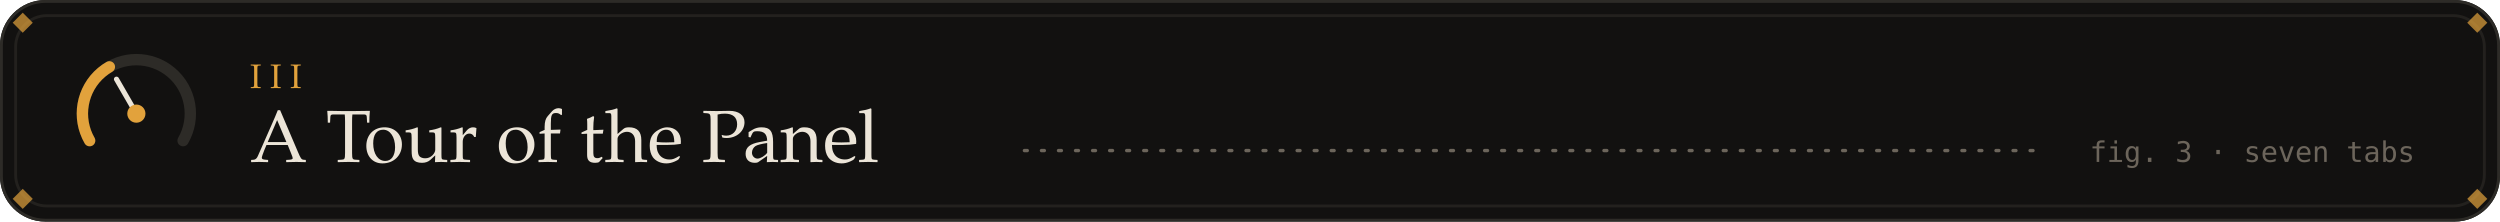
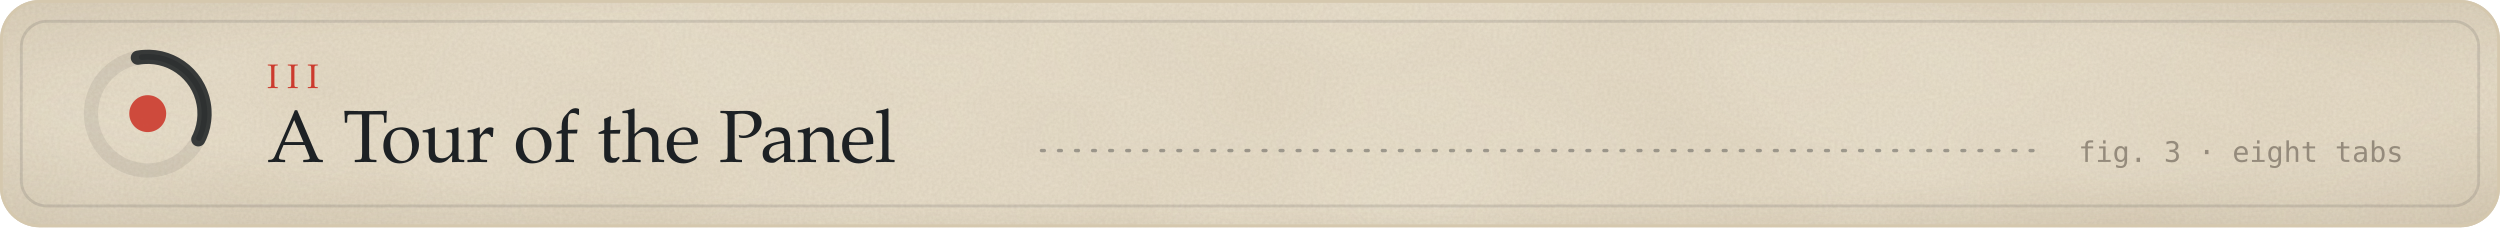
- <svg xmlns="http://www.w3.org/2000/svg" viewBox="0 0 880 78" width="880" height="78" role="img" aria-label="III. A Tour of the Panel">
+ <svg xmlns="http://www.w3.org/2000/svg" viewBox="0 0 880 80" width="880" height="80" role="img" aria-label="III. A Tour of the Panel">
  <defs>
+     <filter id="s2-fibre" x="0" y="0" width="100%" height="100%">
+       <feTurbulence type="fractalNoise" baseFrequency="0.011 0.018" numOctaves="3" seed="11" />
+       <feColorMatrix values="0 0 0 0 0.55  0 0 0 0 0.45  0 0 0 0 0.3  0 0 0 0.22 0" />
+     </filter>
+     <filter id="s2-grain" x="0" y="0" width="100%" height="100%">
+       <feTurbulence type="fractalNoise" baseFrequency="0.9" numOctaves="2" seed="4" stitchTiles="stitch" />
+       <feColorMatrix values="0 0 0 0 0.3  0 0 0 0 0.25  0 0 0 0 0.18  0 0 0 0.16 0" />
+     </filter>
+     <radialGradient id="s2-vignette" cx="0.5" cy="0.45" r="0.75">
+       <stop offset="0.6" stop-color="#7a6648" stop-opacity="0" />
+       <stop offset="1" stop-color="#7a6648" stop-opacity="0.16" />
+     </radialGradient>
    <clipPath id="s2-clip">
-       <rect width="880" height="78" rx="16" />
+       <rect width="880" height="80" rx="14" />
    </clipPath>
-     <radialGradient id="s2-ember">
-       <stop offset="0" stop-color="#e2a23c" stop-opacity="0.5" />
-       <stop offset="1" stop-color="#e2a23c" stop-opacity="0" />
-     </radialGradient>
  </defs>
  <g clip-path="url(#s2-clip)">
-     <rect width="880" height="78" fill="#121110" />
+     <rect width="880" height="80" fill="#ebe2cf" />
+     <rect width="880" height="80" filter="url(#s2-fibre)" />
+     <rect width="880" height="80" filter="url(#s2-grain)" />
+     <rect width="880" height="80" fill="url(#s2-vignette)" />
+     <circle cx="52" cy="40" r="20" fill="none" stroke="#1d2124" stroke-opacity="0.08" stroke-width="5" />
+     <circle cx="52" cy="40" r="20" fill="none" stroke="#1d2124" stroke-width="5" stroke-opacity="0.85" stroke-linecap="round" stroke-dasharray="44.3 125.66" transform="rotate(-100 52 40)">
+       <animate attributeName="stroke-dasharray" from="0 125.66" to="44.3 125.66" dur="1.6s" calcMode="spline" keyTimes="0;1" keySplines="0.22 1 0.36 1" fill="freeze" />
+     </circle>
+     <circle cx="52" cy="40" r="20" fill="none" stroke="#1d2124" stroke-width="2" stroke-opacity="0.35" stroke-linecap="round" stroke-dasharray="42.41 125.66" transform="rotate(-96 52 40)">
+       <animate attributeName="stroke-dasharray" from="0 125.66" to="42.41 125.66" dur="1.6s" calcMode="spline" keyTimes="0;1" keySplines="0.22 1 0.36 1" fill="freeze" />
+     </circle>
+     <circle cx="52" cy="40" r="6.5" fill="#cc3b2e" opacity="0.9" />
+     <text x="94" y="31" font-family="Georgia, 'Iowan Old Style', 'Palatino Linotype', 'Times New Roman', serif" font-size="12" fill="#cc3b2e" letter-spacing="3">III</text>
+     <text x="94" y="57" font-family="Georgia, 'Iowan Old Style', 'Palatino Linotype', 'Times New Roman', serif" font-size="26" fill="#1d2124">A Tour of the Panel</text>
+     <line x1="366.6" y1="53" x2="716.1" y2="53" stroke="#1d2124" stroke-opacity="0.35" stroke-width="1.2" stroke-dasharray="1 5" stroke-linecap="round" />
+     <text x="846" y="57" font-family="ui-monospace, SFMono-Regular, Menlo, Consolas, 'DejaVu Sans Mono', monospace" font-size="10" fill="#958b7c" text-anchor="end">fig. 3 · eight tabs</text>
  </g>
-   <rect x="0.5" y="0.5" width="879" height="77" rx="15.5" fill="none" stroke="#2d2b27" />
-   <rect x="5.5" y="5.5" width="869" height="67" rx="11" fill="none" stroke="#23211e" />
-   <rect x="5.5" y="5.5" width="5" height="5" fill="#e2a23c" opacity="0.7" transform="rotate(45 8 8)" />
-   <rect x="869.5" y="5.5" width="5" height="5" fill="#e2a23c" opacity="0.7" transform="rotate(45 872 8)" />
-   <rect x="5.5" y="67.5" width="5" height="5" fill="#e2a23c" opacity="0.7" transform="rotate(45 8 70)" />
-   <rect x="869.5" y="67.5" width="5" height="5" fill="#e2a23c" opacity="0.7" transform="rotate(45 872 70)" />
-   <path d="M 31.55 49.5 A 19 19 0 1 1 64.45 49.5" fill="none" stroke="#2d2b27" stroke-width="4" stroke-linecap="round" />
-   <path d="M 31.55 49.5 A 19 19 0 1 1 64.45 49.5" fill="none" stroke="#e2a23c" stroke-width="4" stroke-linecap="round" stroke-dasharray="29.85 79.59">
-     <animate attributeName="stroke-dasharray" from="0 79.59" to="29.85 79.59" dur="1.4s" calcMode="spline" keyTimes="0;1" keySplines="0.22 1 0.36 1" fill="freeze" />
-   </path>
-   <g transform="rotate(240 48 40)">
-     <animateTransform attributeName="transform" type="rotate" from="150 48 40" to="240 48 40" dur="1.4s" calcMode="spline" keyTimes="0;1" keySplines="0.22 1 0.36 1" fill="freeze" />
-     <line x1="48" y1="40" x2="62" y2="40" stroke="#ece5d8" stroke-width="1.8" stroke-linecap="round" />
-   </g>
-   <circle cx="48" cy="40" r="3.2" fill="#e2a23c" />
-   <text x="88" y="31" font-family="Georgia, 'Iowan Old Style', 'Palatino Linotype', 'Times New Roman', serif" font-size="12" fill="#e2a23c" letter-spacing="3">III</text>
-   <text x="88" y="57" font-family="Georgia, 'Iowan Old Style', 'Palatino Linotype', 'Times New Roman', serif" font-size="26" fill="#ece5d8">A Tour of the Panel</text>
-   <line x1="360.6" y1="53" x2="720.1" y2="53" stroke="#6c655b" stroke-width="1.2" stroke-dasharray="1 5" stroke-linecap="round" />
-   <text x="850" y="57" font-family="ui-monospace, SFMono-Regular, Menlo, Consolas, 'DejaVu Sans Mono', monospace" font-size="10" fill="#6c655b" text-anchor="end">fig. 3 · seven tabs</text>
+   <rect x="0.5" y="0.5" width="879" height="79" rx="13.5" fill="none" stroke="#d5c8ae" />
+   <rect x="7.5" y="7.5" width="865" height="65" rx="9" fill="none" stroke="#1d2124" stroke-opacity="0.12" />
</svg>
